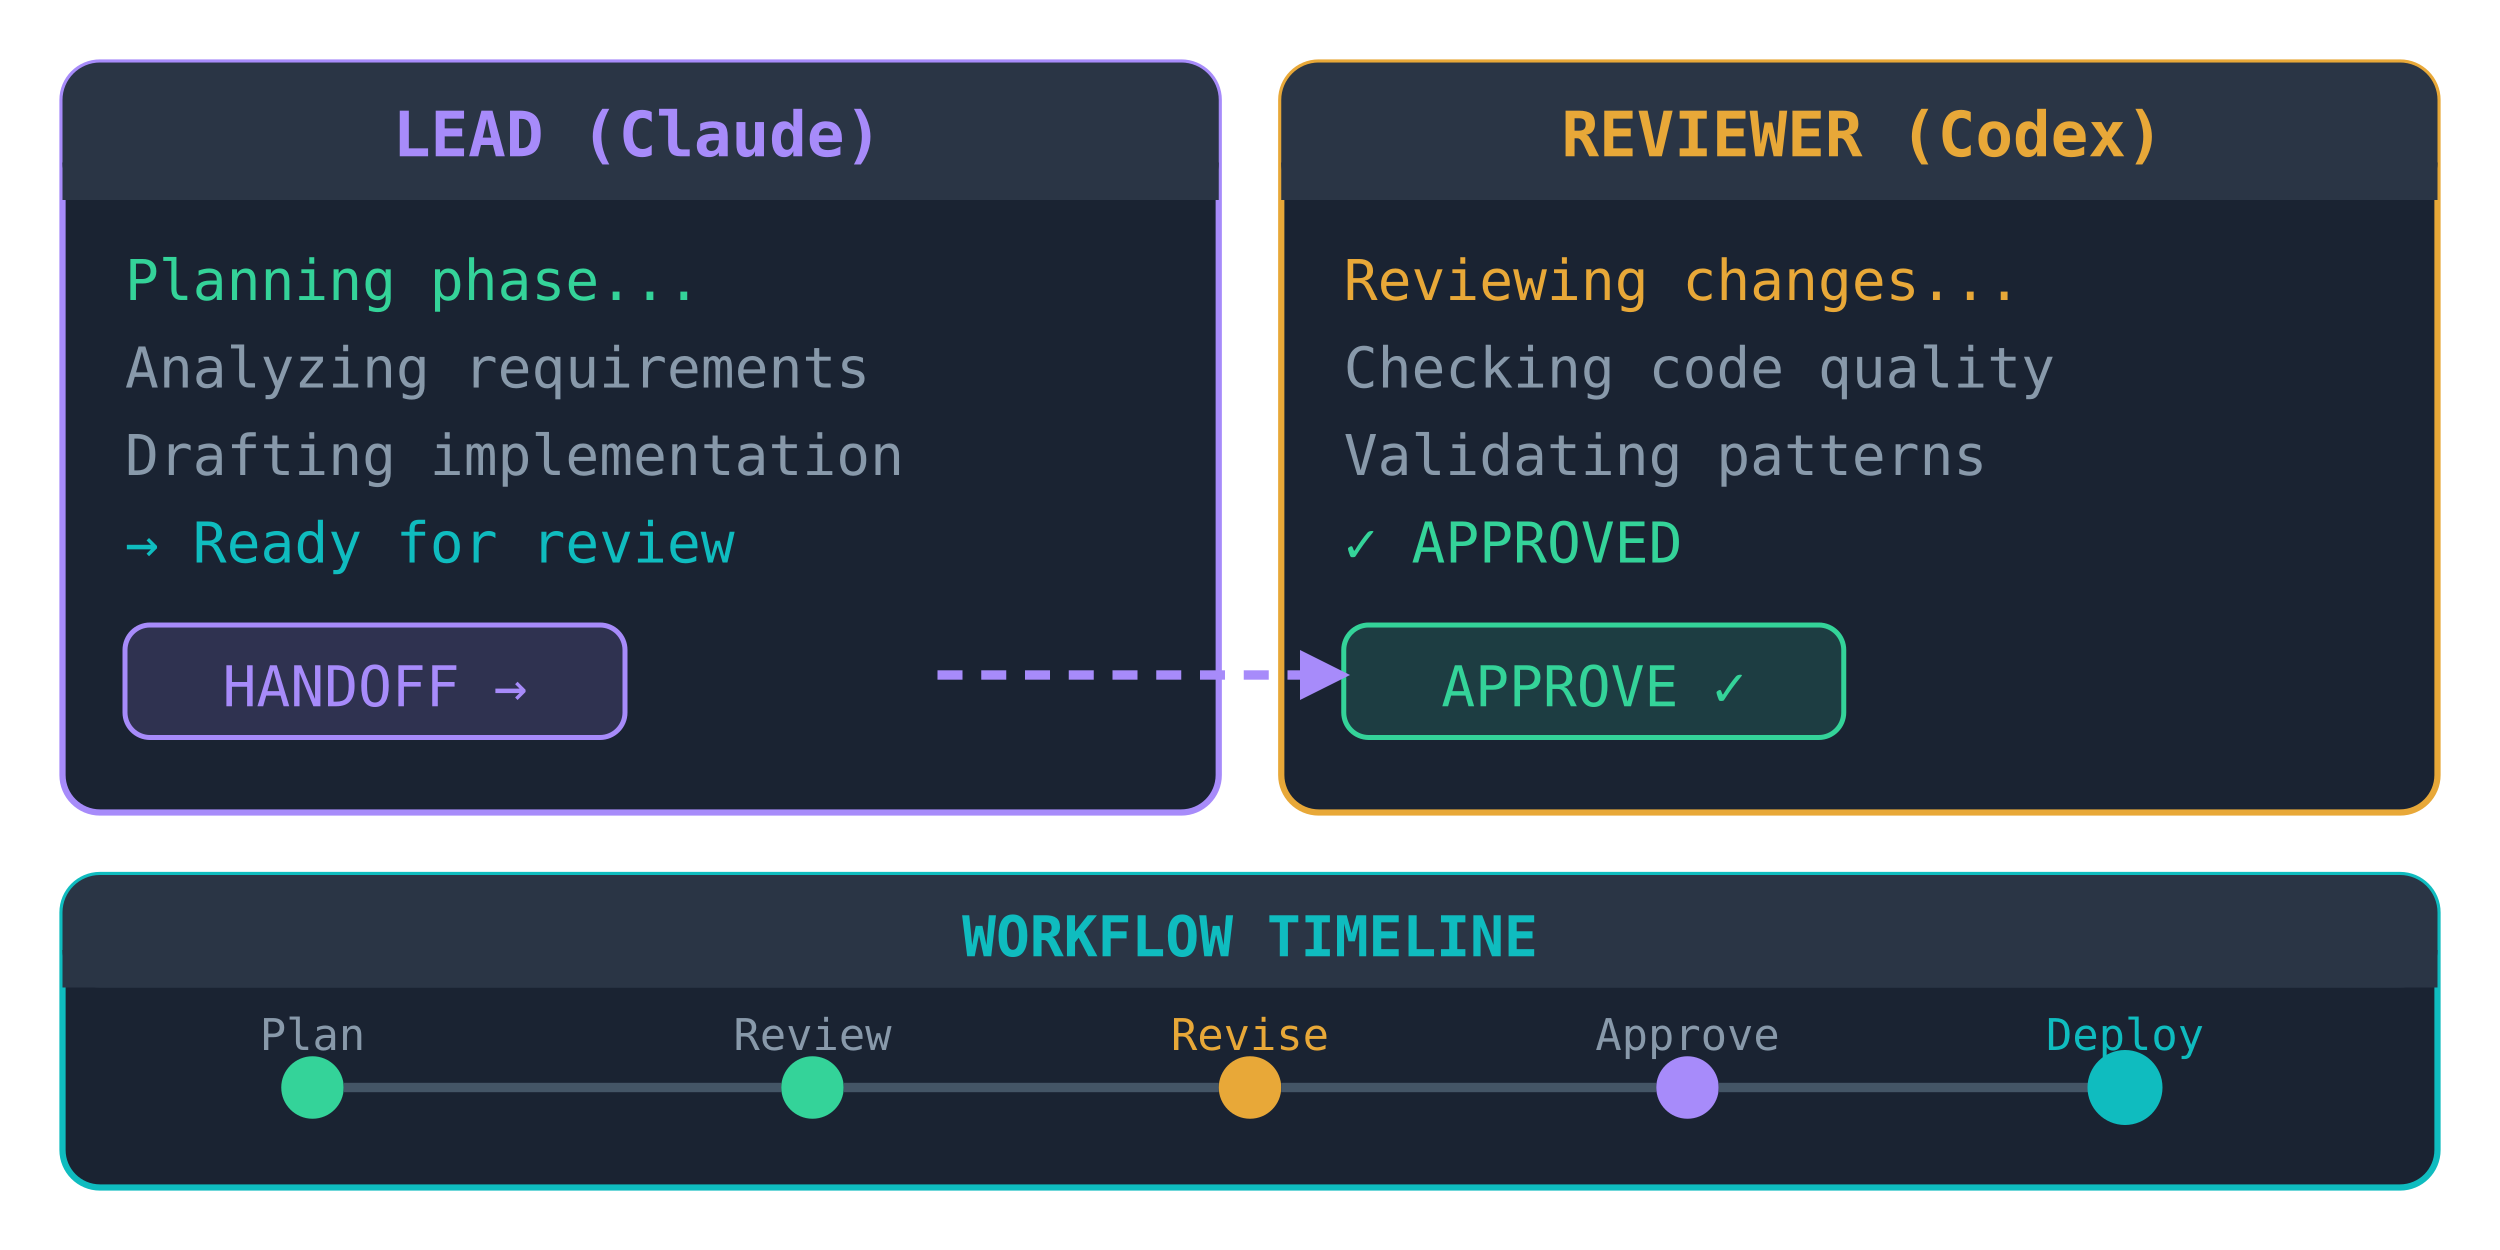
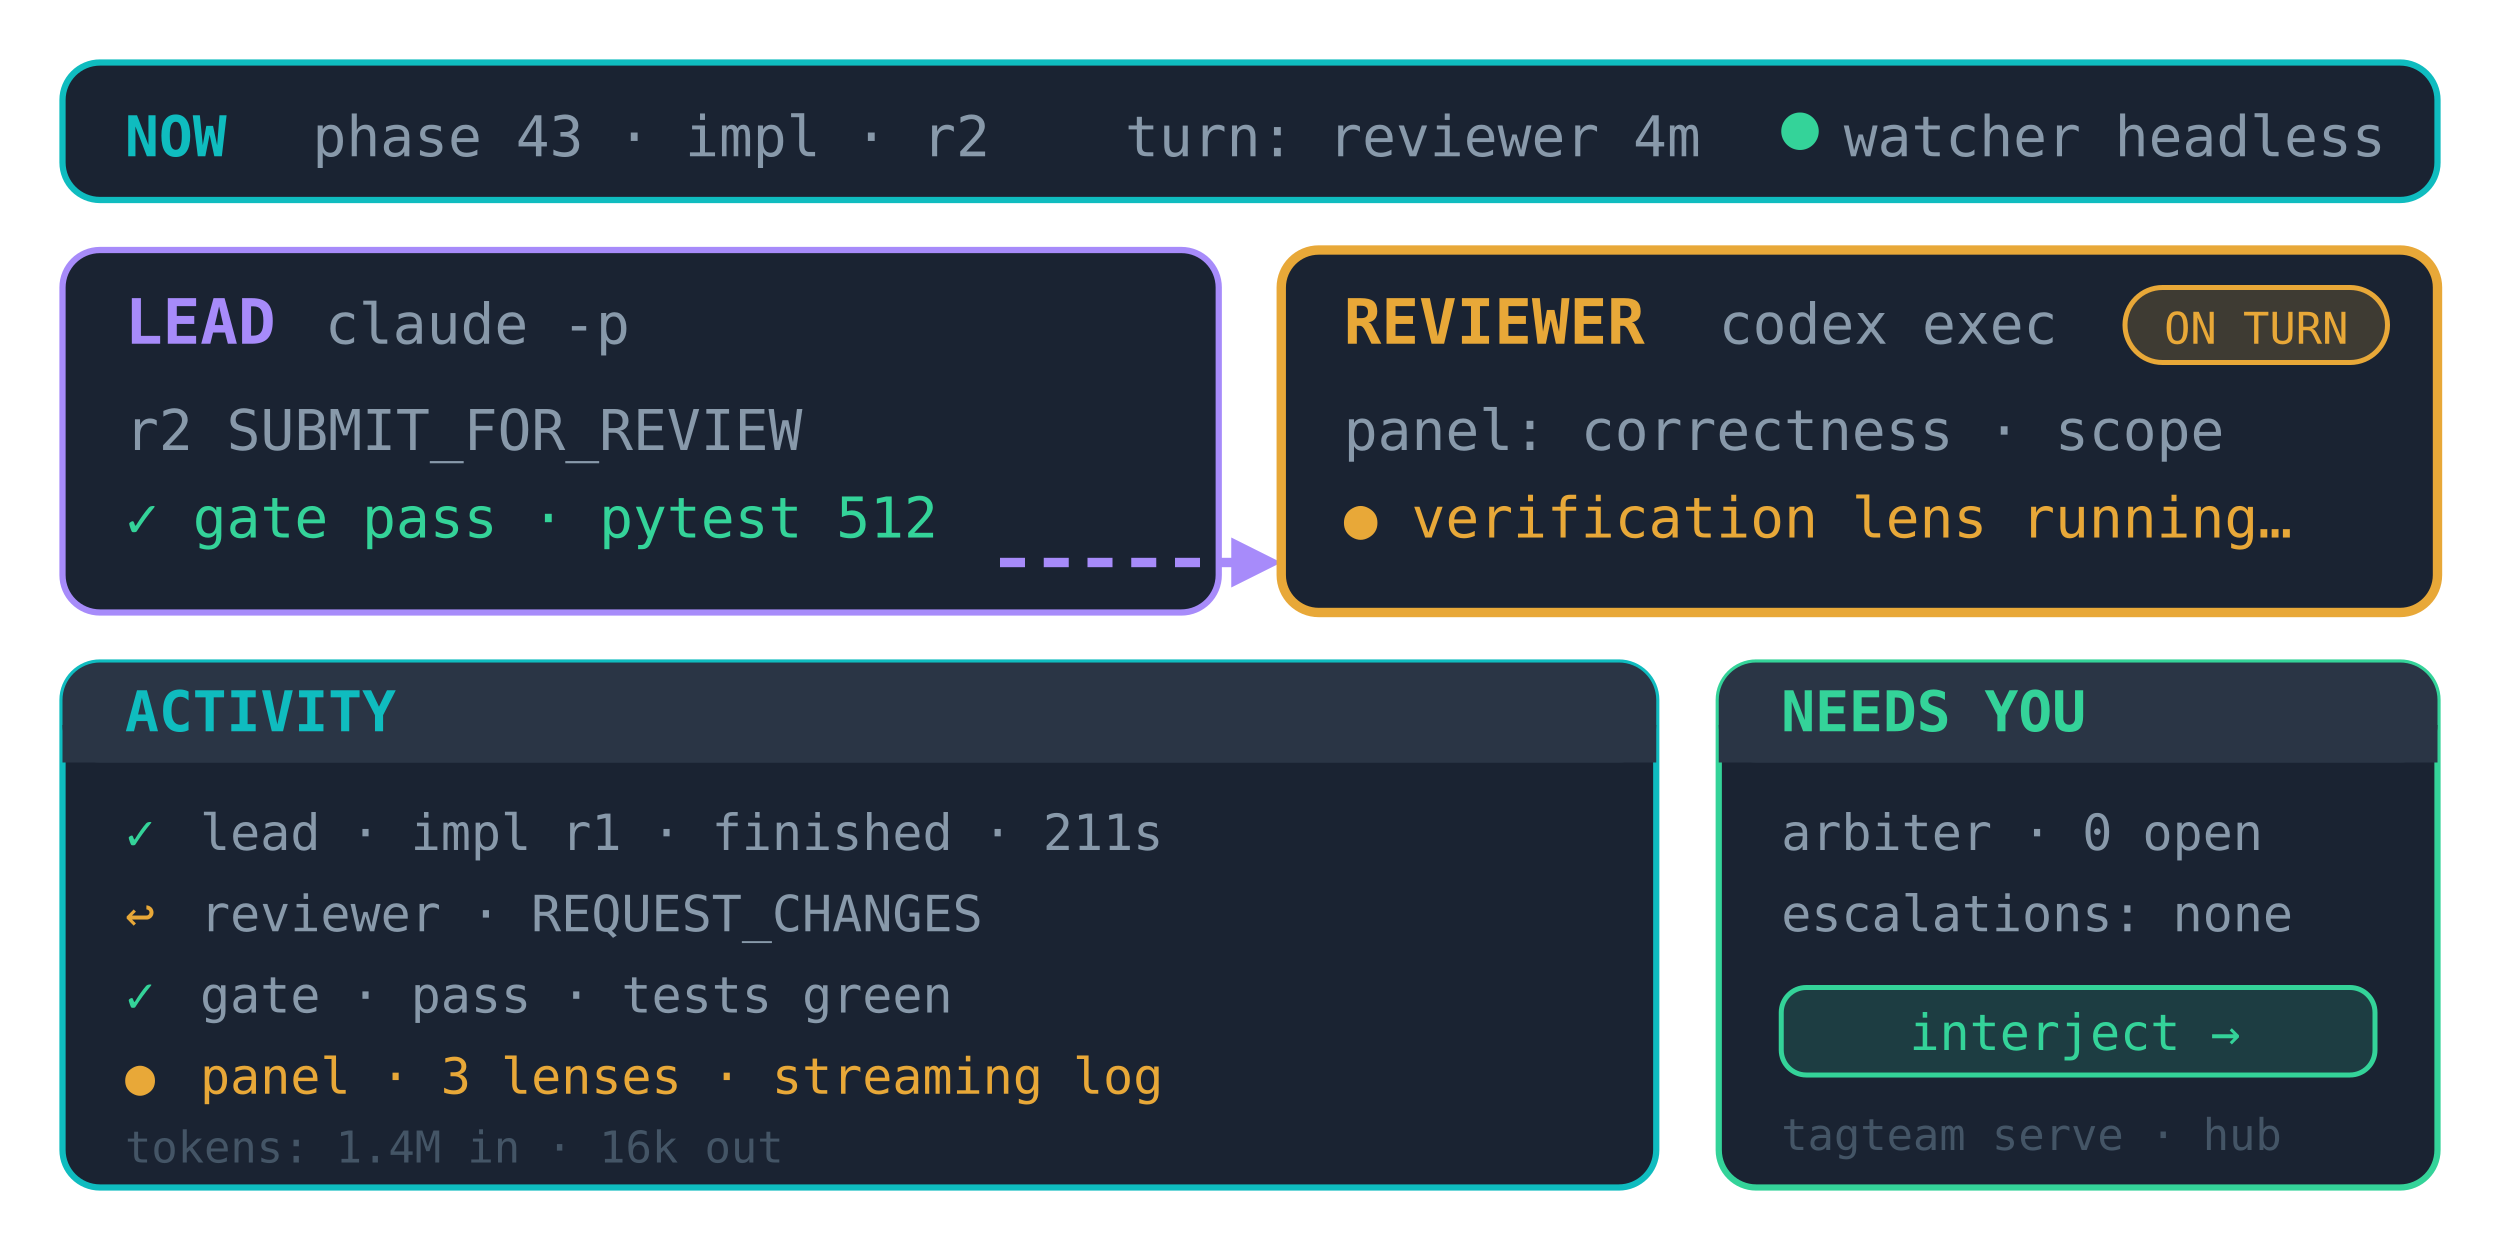
<svg xmlns="http://www.w3.org/2000/svg" viewBox="0 0 400 200" fill="none">
-   <rect x="10" y="10" width="185" height="120" rx="6" fill="#1a2332" stroke="#a78bfa" stroke-width="1" />
-   <rect x="10" y="10" width="185" height="22" rx="6" fill="#2a3545" />
-   <rect x="10" y="26" width="185" height="6" fill="#2a3545" />
-   <text x="102" y="25" text-anchor="middle" fill="#a78bfa" font-family="monospace" font-size="10" font-weight="600">LEAD (Claude)</text>
-   <text x="20" y="48" fill="#34d399" font-family="monospace" font-size="9">Planning phase...</text>
-   <text x="20" y="62" fill="#8899aa" font-family="monospace" font-size="9">Analyzing requirements</text>
-   <text x="20" y="76" fill="#8899aa" font-family="monospace" font-size="9">Drafting implementation</text>
-   <text x="20" y="90" fill="#0fbcbf" font-family="monospace" font-size="9">→ Ready for review</text>
-   <rect x="20" y="100" width="80" height="18" rx="4" fill="rgba(167,139,250,0.15)" stroke="#a78bfa" stroke-width="0.8" />
-   <text x="60" y="113" text-anchor="middle" fill="#a78bfa" font-family="monospace" font-size="9">HANDOFF →</text>
-   <rect x="205" y="10" width="185" height="120" rx="6" fill="#1a2332" stroke="#e8a838" stroke-width="1" />
-   <rect x="205" y="10" width="185" height="22" rx="6" fill="#2a3545" />
-   <rect x="205" y="26" width="185" height="6" fill="#2a3545" />
-   <text x="298" y="25" text-anchor="middle" fill="#e8a838" font-family="monospace" font-size="10" font-weight="600">REVIEWER (Codex)</text>
-   <text x="215" y="48" fill="#e8a838" font-family="monospace" font-size="9">Reviewing changes...</text>
-   <text x="215" y="62" fill="#8899aa" font-family="monospace" font-size="9">Checking code quality</text>
-   <text x="215" y="76" fill="#8899aa" font-family="monospace" font-size="9">Validating patterns</text>
-   <text x="215" y="90" fill="#34d399" font-family="monospace" font-size="9">✓ APPROVED</text>
-   <rect x="215" y="100" width="80" height="18" rx="4" fill="rgba(52,211,153,0.15)" stroke="#34d399" stroke-width="0.8" />
-   <text x="255" y="113" text-anchor="middle" fill="#34d399" font-family="monospace" font-size="9">APPROVE ✓</text>
-   <line x1="150" y1="108" x2="210" y2="108" stroke="#a78bfa" stroke-width="1.5" stroke-dasharray="4,3" />
-   <polygon points="208,104 216,108 208,112" fill="#a78bfa" />
-   <rect x="10" y="140" width="380" height="50" rx="6" fill="#1a2332" stroke="#0fbcbf" stroke-width="1" />
-   <rect x="10" y="140" width="380" height="18" rx="6" fill="#2a3545" />
-   <rect x="10" y="152" width="380" height="6" fill="#2a3545" />
-   <text x="200" y="153" text-anchor="middle" fill="#0fbcbf" font-family="monospace" font-size="9" font-weight="600">WORKFLOW TIMELINE</text>
-   <circle cx="50" cy="174" r="5" fill="#34d399" />
-   <text x="50" y="168" text-anchor="middle" fill="#8899aa" font-family="monospace" font-size="7">Plan</text>
-   <line x1="55" y1="174" x2="125" y2="174" stroke="#445566" stroke-width="1.5" />
-   <circle cx="130" cy="174" r="5" fill="#34d399" />
-   <text x="130" y="168" text-anchor="middle" fill="#8899aa" font-family="monospace" font-size="7">Review</text>
-   <line x1="135" y1="174" x2="195" y2="174" stroke="#445566" stroke-width="1.5" />
-   <circle cx="200" cy="174" r="5" fill="#e8a838" />
-   <text x="200" y="168" text-anchor="middle" fill="#e8a838" font-family="monospace" font-size="7">Revise</text>
-   <line x1="205" y1="174" x2="265" y2="174" stroke="#445566" stroke-width="1.5" />
-   <circle cx="270" cy="174" r="5" fill="#a78bfa" />
-   <text x="270" y="168" text-anchor="middle" fill="#8899aa" font-family="monospace" font-size="7">Approve</text>
-   <line x1="275" y1="174" x2="335" y2="174" stroke="#445566" stroke-width="1.5" />
-   <circle cx="340" cy="174" r="5" fill="#0fbcbf" stroke="#0fbcbf" stroke-width="2" />
-   <text x="340" y="168" text-anchor="middle" fill="#0fbcbf" font-family="monospace" font-size="7">Deploy</text>
+   <rect x="10" y="10" width="380" height="22" rx="6" fill="#1a2332" stroke="#0fbcbf" stroke-width="1" />
+   <text x="20" y="25" fill="#0fbcbf" font-family="monospace" font-size="9" font-weight="600">NOW</text>
+   <text x="50" y="25" fill="#8899aa" font-family="monospace" font-size="9">phase 43 · impl · r2</text>
+   <text x="180" y="25" fill="#8899aa" font-family="monospace" font-size="9">turn: reviewer 4m</text>
+   <circle cx="288" cy="21" r="3" fill="#34d399" />
+   <text x="295" y="25" fill="#8899aa" font-family="monospace" font-size="9">watcher headless</text>
+   <rect x="10" y="40" width="185" height="58" rx="6" fill="#1a2332" stroke="#a78bfa" stroke-width="1" />
+   <text x="20" y="55" fill="#a78bfa" font-family="monospace" font-size="10" font-weight="600">LEAD</text>
+   <text x="52" y="55" fill="#8899aa" font-family="monospace" font-size="9">claude -p</text>
+   <text x="20" y="72" fill="#8899aa" font-family="monospace" font-size="9">r2 SUBMIT_FOR_REVIEW</text>
+   <text x="20" y="86" fill="#34d399" font-family="monospace" font-size="9">✓ gate pass · pytest 512</text>
+   <line x1="160" y1="90" x2="198" y2="90" stroke="#a78bfa" stroke-width="1.5" stroke-dasharray="4,3" />
+   <polygon points="197,86 205,90 197,94" fill="#a78bfa" />
+   <rect x="205" y="40" width="185" height="58" rx="6" fill="#1a2332" stroke="#e8a838" stroke-width="1.5" />
+   <text x="215" y="55" fill="#e8a838" font-family="monospace" font-size="10" font-weight="600">REVIEWER</text>
+   <text x="275" y="55" fill="#8899aa" font-family="monospace" font-size="9">codex exec</text>
+   <rect x="340" y="46" width="42" height="12" rx="6" fill="rgba(232,168,56,0.18)" stroke="#e8a838" stroke-width="0.8" />
+   <text x="361" y="55" text-anchor="middle" fill="#e8a838" font-family="monospace" font-size="7">ON TURN</text>
+   <text x="215" y="72" fill="#8899aa" font-family="monospace" font-size="9">panel: correctness · scope</text>
+   <text x="215" y="86" fill="#e8a838" font-family="monospace" font-size="9">● verification lens running…</text>
+   <rect x="10" y="106" width="255" height="84" rx="6" fill="#1a2332" stroke="#0fbcbf" stroke-width="1" />
+   <rect x="10" y="106" width="255" height="16" rx="6" fill="#2a3545" />
+   <rect x="10" y="116" width="255" height="6" fill="#2a3545" />
+   <text x="20" y="117" fill="#0fbcbf" font-family="monospace" font-size="9" font-weight="600">ACTIVITY</text>
+   <text x="20" y="136" fill="#34d399" font-family="monospace" font-size="8">✓</text>
+   <text x="32" y="136" fill="#8899aa" font-family="monospace" font-size="8">lead · impl r1 · finished · 211s</text>
+   <text x="20" y="149" fill="#e8a838" font-family="monospace" font-size="8">↩</text>
+   <text x="32" y="149" fill="#8899aa" font-family="monospace" font-size="8">reviewer · REQUEST_CHANGES</text>
+   <text x="20" y="162" fill="#34d399" font-family="monospace" font-size="8">✓</text>
+   <text x="32" y="162" fill="#8899aa" font-family="monospace" font-size="8">gate · pass · tests green</text>
+   <text x="20" y="175" fill="#e8a838" font-family="monospace" font-size="8">●</text>
+   <text x="32" y="175" fill="#e8a838" font-family="monospace" font-size="8">panel · 3 lenses · streaming log</text>
+   <text x="20" y="186" fill="#445566" font-family="monospace" font-size="7">tokens: 1.4M in · 16k out</text>
+   <rect x="275" y="106" width="115" height="84" rx="6" fill="#1a2332" stroke="#34d399" stroke-width="1" />
+   <rect x="275" y="106" width="115" height="16" rx="6" fill="#2a3545" />
+   <rect x="275" y="116" width="115" height="6" fill="#2a3545" />
+   <text x="285" y="117" fill="#34d399" font-family="monospace" font-size="9" font-weight="600">NEEDS YOU</text>
+   <text x="285" y="136" fill="#8899aa" font-family="monospace" font-size="8">arbiter · 0 open</text>
+   <text x="285" y="149" fill="#8899aa" font-family="monospace" font-size="8">escalations: none</text>
+   <rect x="285" y="158" width="95" height="14" rx="4" fill="rgba(52,211,153,0.15)" stroke="#34d399" stroke-width="0.8" />
+   <text x="332" y="168" text-anchor="middle" fill="#34d399" font-family="monospace" font-size="8">interject →</text>
+   <text x="285" y="184" fill="#445566" font-family="monospace" font-size="7">tagteam serve · hub</text>
</svg>
